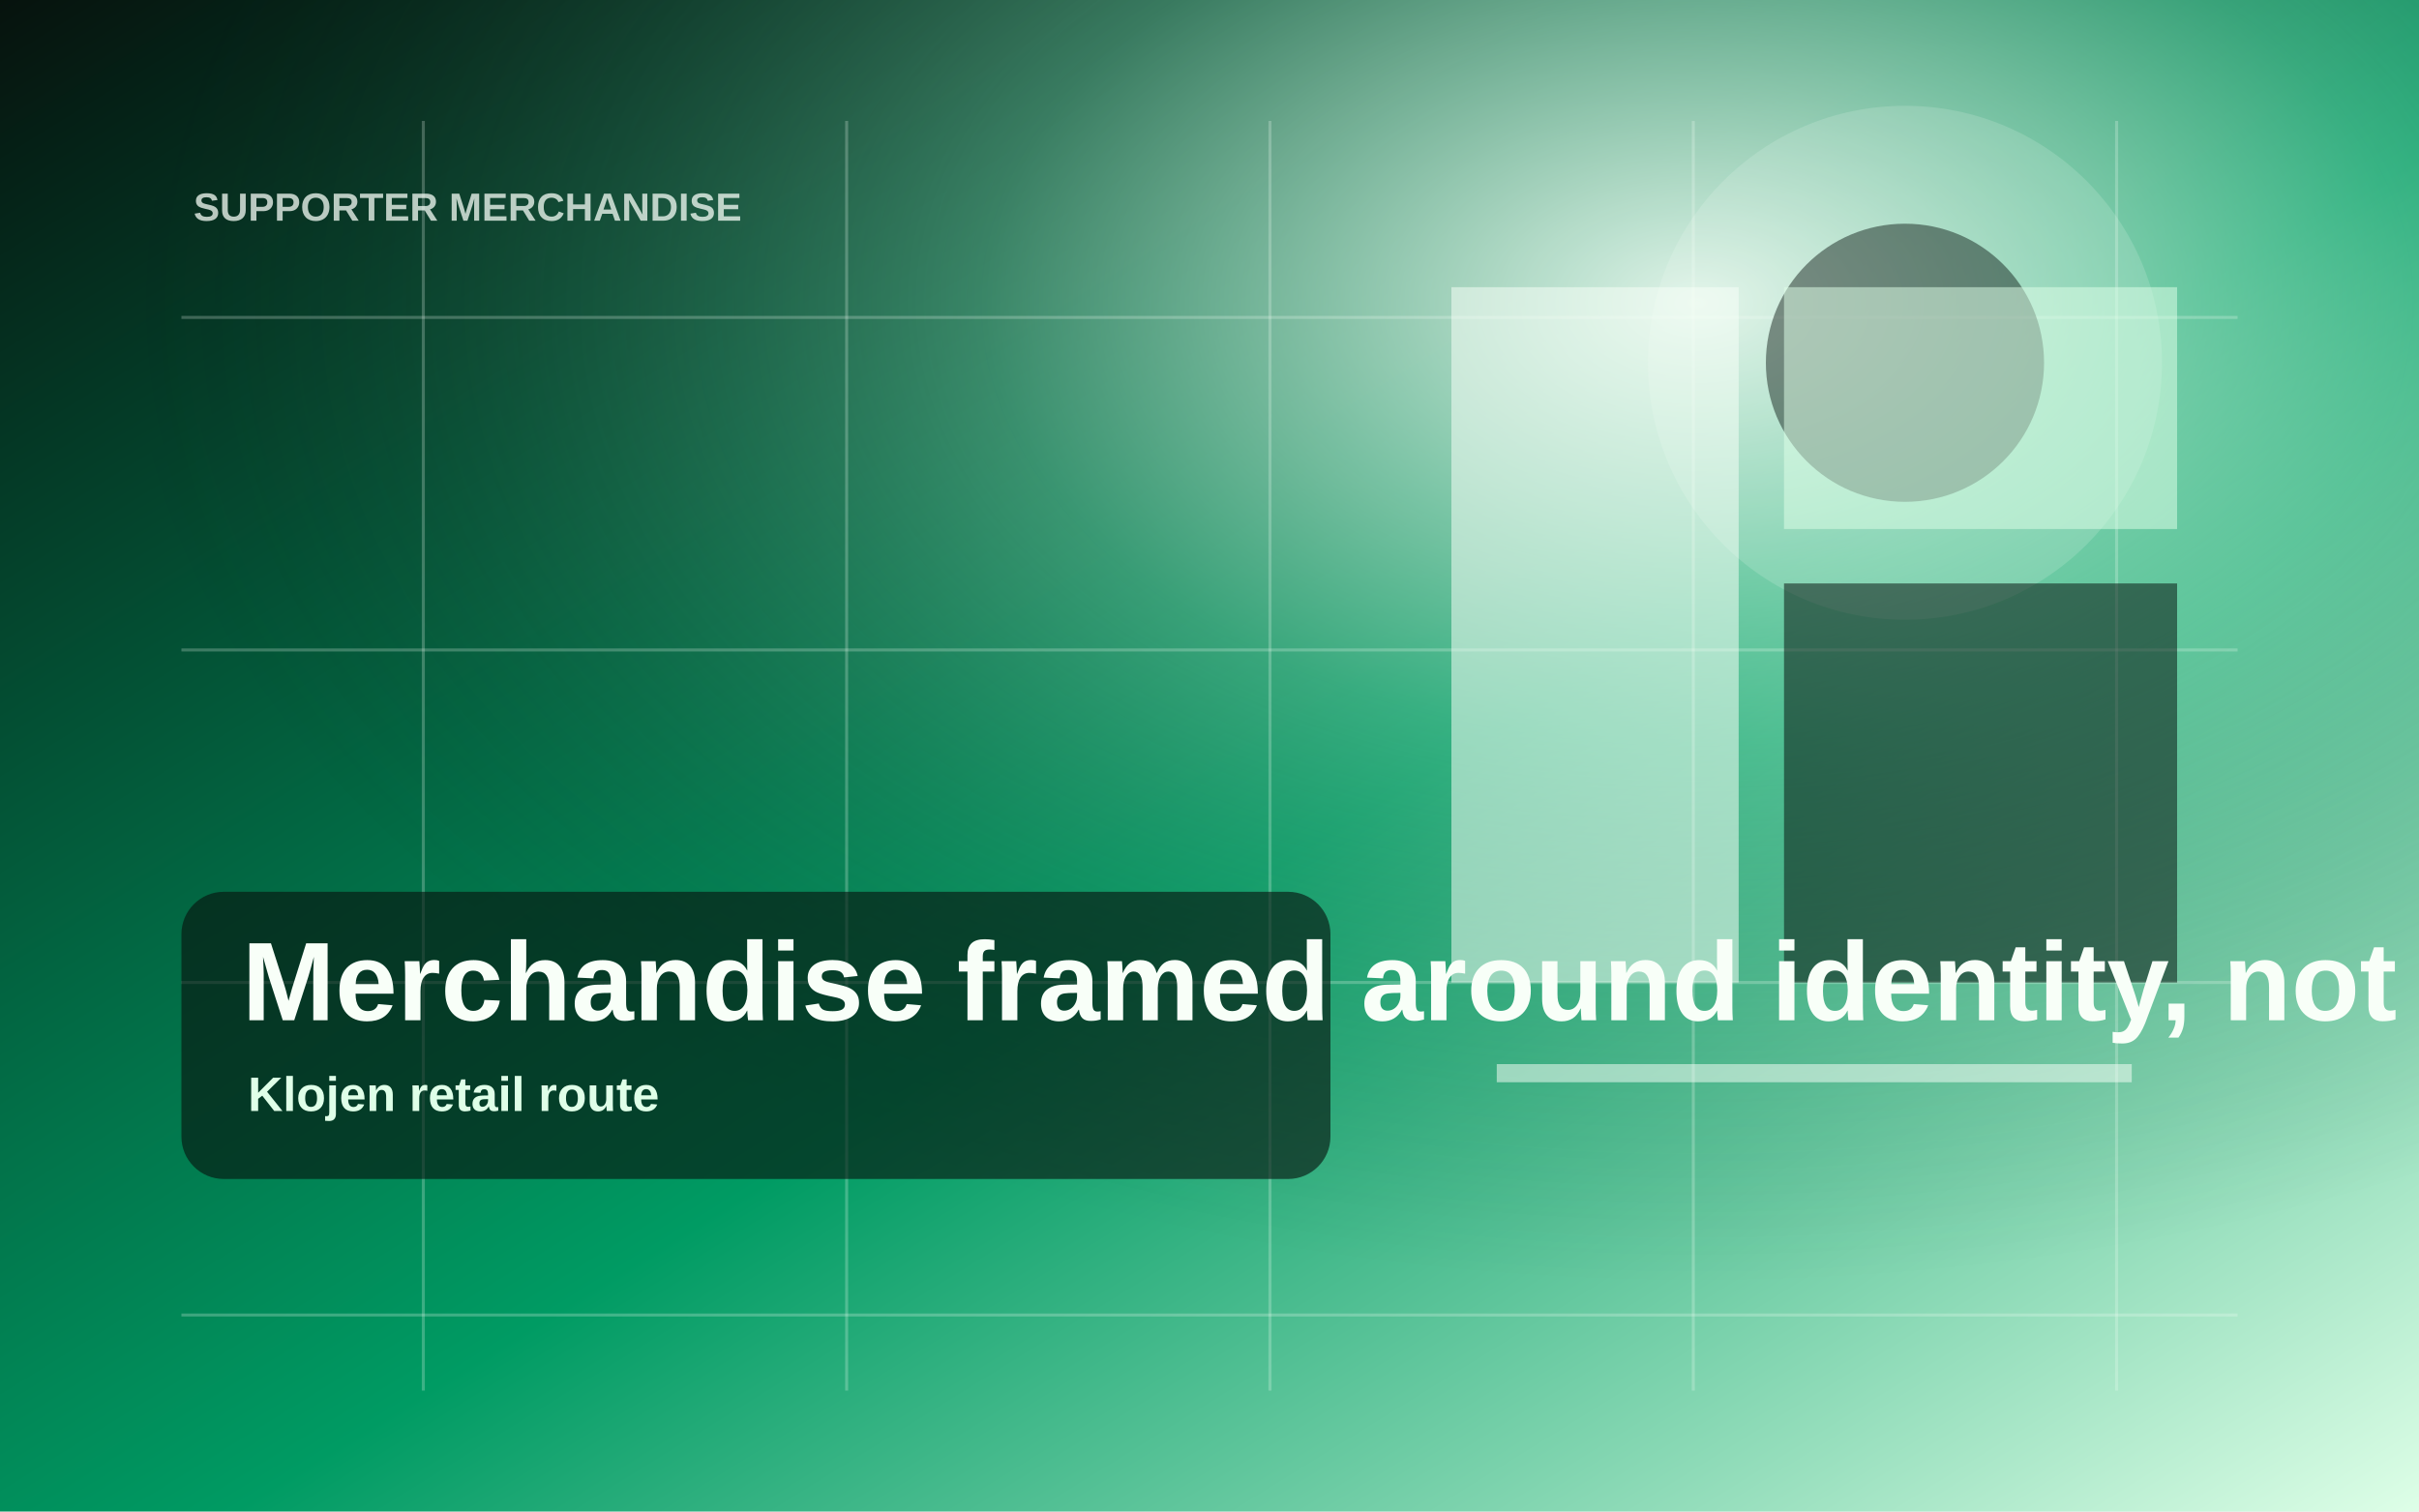
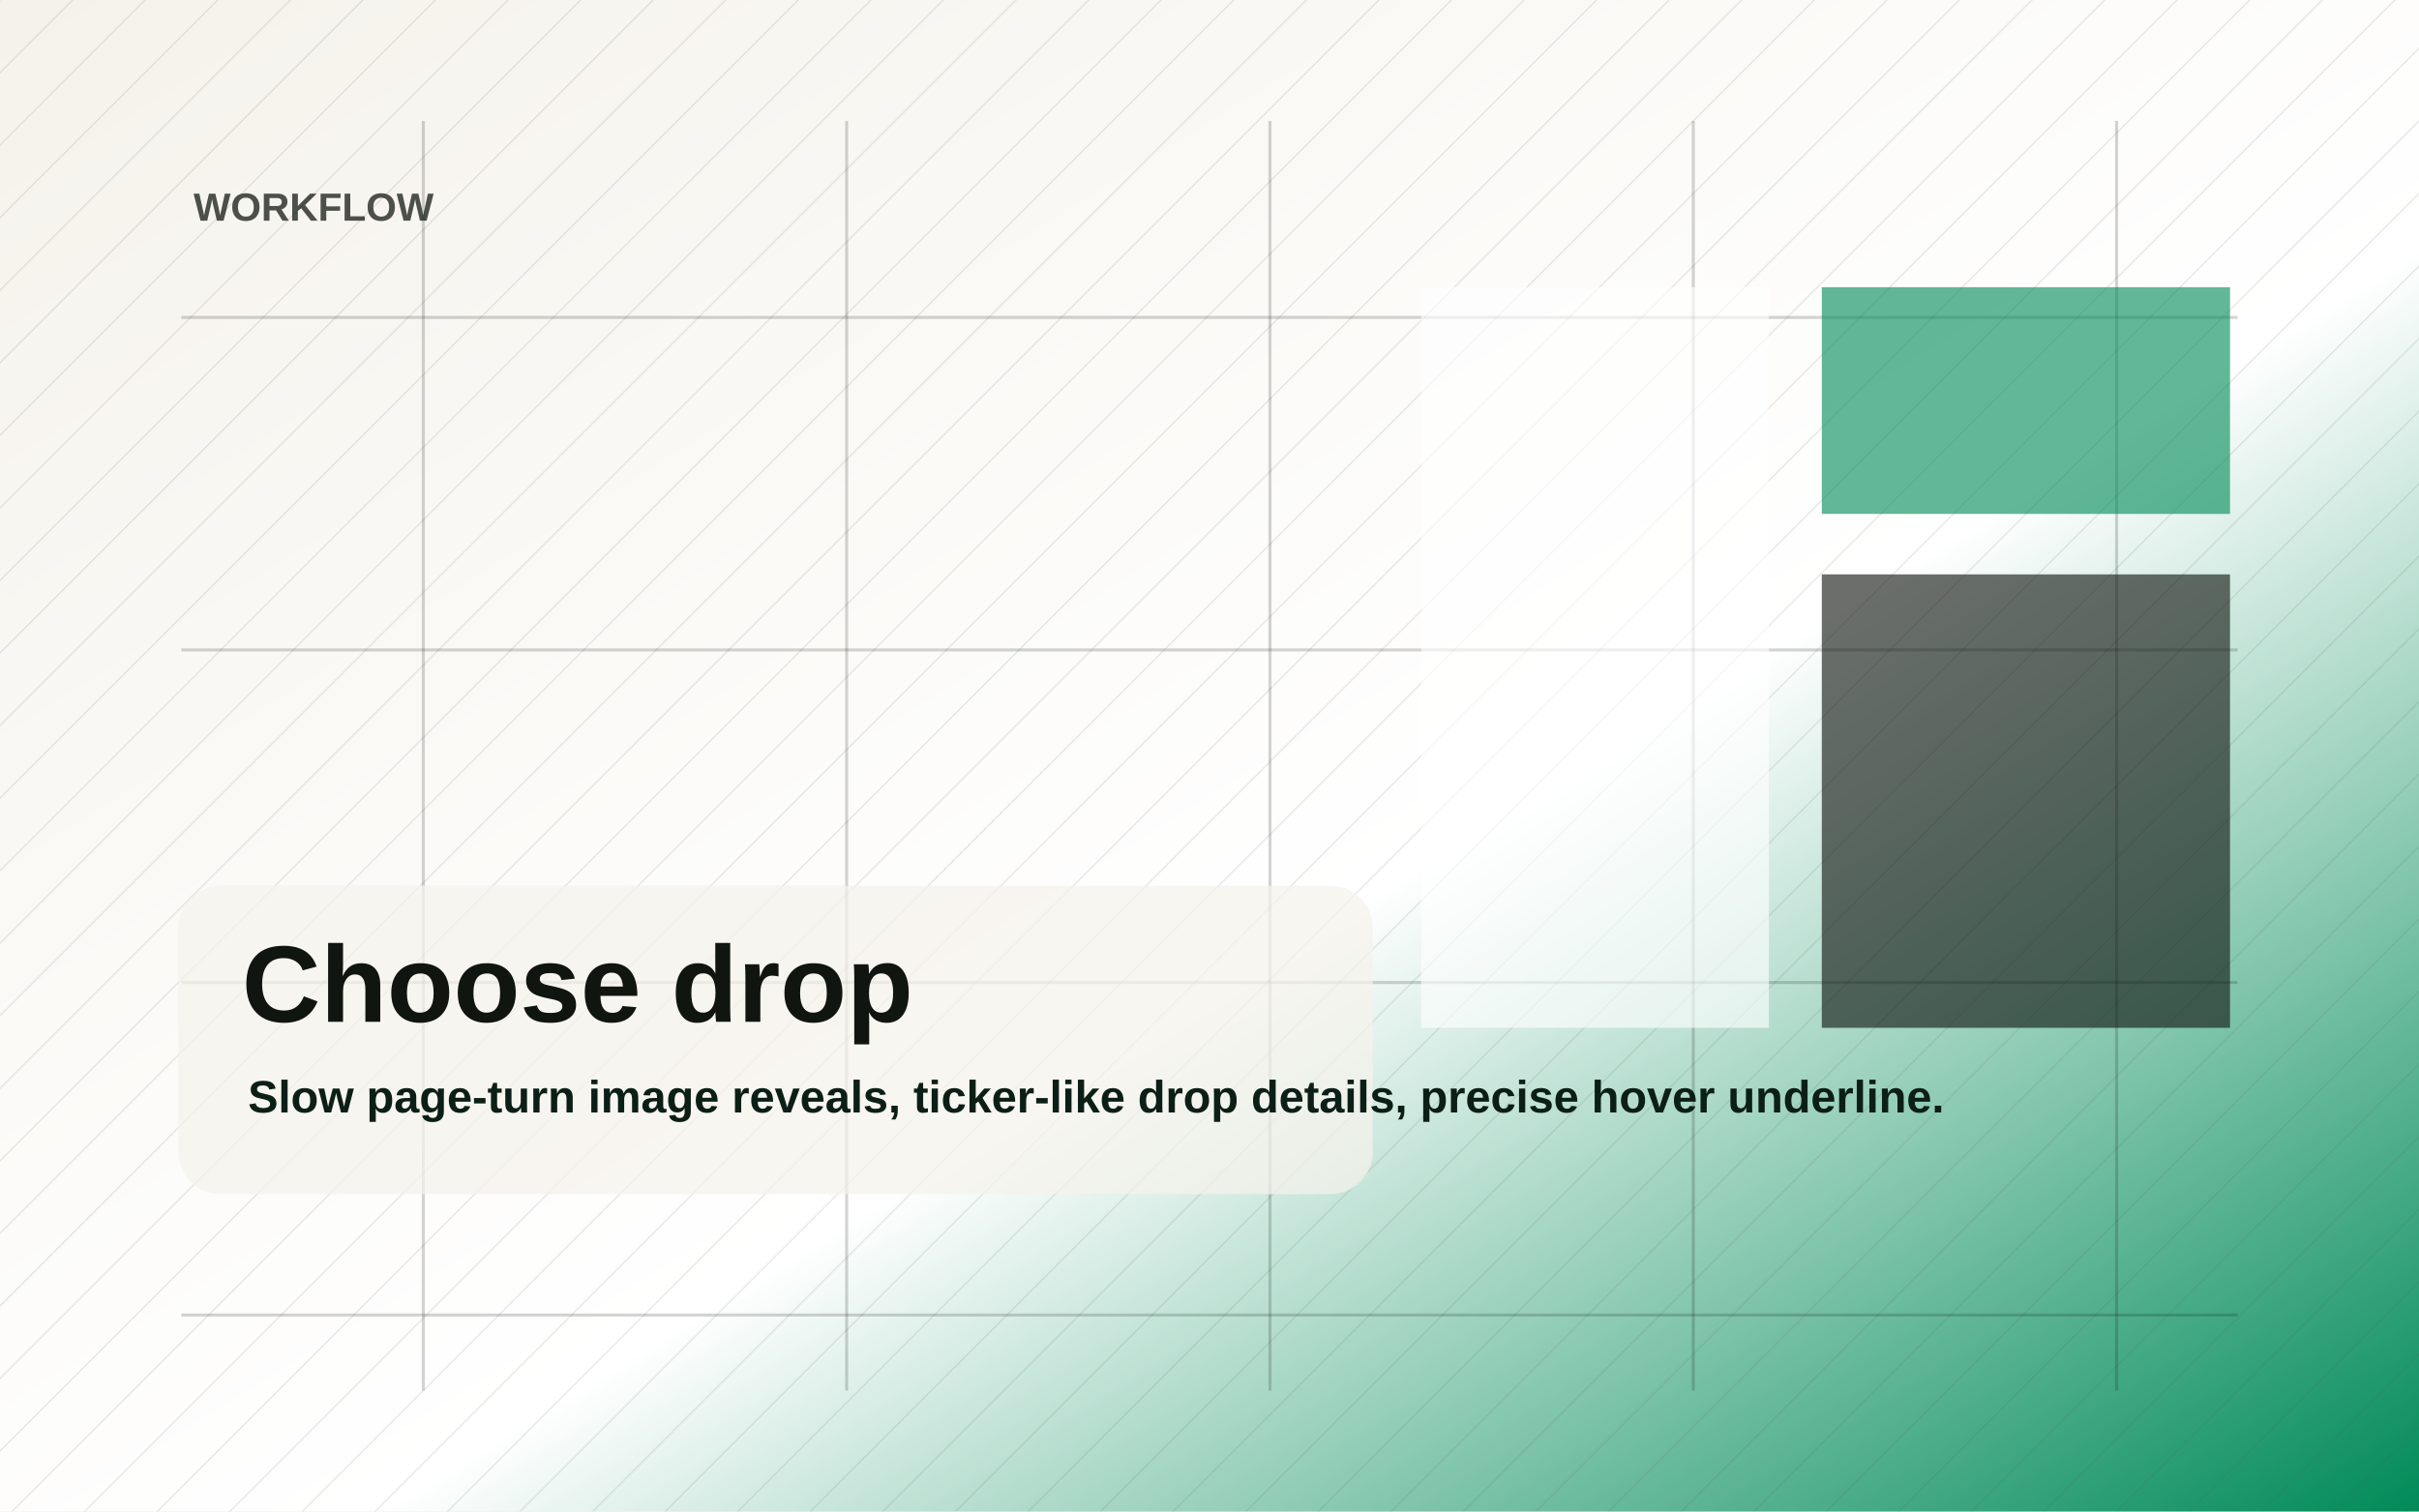
- <svg xmlns="http://www.w3.org/2000/svg" width="1600" height="1000" viewBox="0 0 1600 1000" role="img" aria-label="Merchandise framed around identity, not stock keeping.">
+ <svg xmlns="http://www.w3.org/2000/svg" width="1600" height="1000" viewBox="0 0 1600 1000" role="img" aria-label="Choose drop">
  <defs>
    <linearGradient id="bg" x1="0" x2="1" y1="0" y2="1">
-       <stop offset="0" stop-color="#06120d" />
-       <stop offset="0.55" stop-color="#009b63" />
-       <stop offset="1" stop-color="#dfffe8" />
+       <stop offset="0" stop-color="#f5f2eb" />
+       <stop offset=".58" stop-color="#ffffff" />
+       <stop offset="1" stop-color="#008a58" />
    </linearGradient>
-     <radialGradient id="glow" cx="70%" cy="20%" r="65%">
-       <stop offset="0" stop-color="#f8fff8" stop-opacity=".9" />
-       <stop offset=".45" stop-color="#dfffe8" stop-opacity=".25" />
-       <stop offset="1" stop-color="#06120d" stop-opacity="0" />
-     </radialGradient>
+     <pattern id="grain" width="48" height="48" patternUnits="userSpaceOnUse">
+       <path d="M0 48L48 0M-12 12L12-12M36 60L60 36" stroke="#566359" stroke-opacity=".13" />
+     </pattern>
  </defs>
  <rect width="1600" height="1000" fill="url(#bg)" />
-   <rect width="1600" height="1000" fill="url(#glow)" />
-   <g fill="none" stroke="#f8fff8" stroke-opacity=".24" stroke-width="2">
-     <path d="M120 210 H1480 M120 430 H1480 M120 650 H1480 M120 870 H1480" />
-     <path d="M280 80 V920 M560 80 V920 M840 80 V920 M1120 80 V920 M1400 80 V920" />
+   <rect width="1600" height="1000" fill="url(#grain)" />
+   <g fill="none" stroke="#101510" stroke-opacity=".18" stroke-width="2">
+     <path d="M120 210H1480M120 430H1480M120 650H1480M120 870H1480" />
+     <path d="M280 80V920M560 80V920M840 80V920M1120 80V920M1400 80V920" />
  </g>
-   <circle cx="1260" cy="240" r="170" fill="#f8fff8" opacity=".16" />
-   <circle cx="1260" cy="240" r="92" fill="#06120d" opacity=".45" />
-   <g opacity=".52">
-     <rect x="960" y="190" width="190" height="460" fill="#f8fff8" />
-     <rect x="1180" y="190" width="260" height="160" fill="#dfffe8" />
-     <rect x="1180" y="386" width="260" height="264" fill="#06120d" />
-     <path d="M990 710h420" stroke="#f8fff8" stroke-width="12" />
+   <g opacity=".62">
+     <rect x="940" y="190" width="230" height="490" fill="#ffffff" />
+     <rect x="1205" y="190" width="270" height="150" fill="#008a58" />
+     <rect x="1205" y="380" width="270" height="300" fill="#101510" />
  </g>
-   <rect x="120" y="590" width="760" height="190" rx="28" fill="#06120d" opacity=".62" />
-   <text x="160" y="675" font-family="Arial, Helvetica, sans-serif" font-size="74" font-weight="900" fill="#f8fff8">Merchandise framed around identity, not stock keeping.</text>
-   <text x="164" y="735" font-family="Arial, Helvetica, sans-serif" font-size="32" font-weight="700" fill="#dfffe8">Klojen retail route</text>
-   <text x="128" y="146" font-family="Arial, Helvetica, sans-serif" font-size="26" font-weight="800" fill="#f8fff8" opacity=".74">SUPPORTER MERCHANDISE</text>
+   <rect x="118" y="586" width="790" height="204" rx="28" fill="#f5f2eb" opacity=".72" />
+   <text x="160" y="676" font-family="Arial, Helvetica, sans-serif" font-size="72" font-weight="900" fill="#101510">Choose drop</text>
+   <text x="164" y="736" font-family="Arial, Helvetica, sans-serif" font-size="30" font-weight="700" fill="#0c1f16">Slow page-turn image reveals, ticker-like drop details, precise hover underline.</text>
+   <text x="128" y="146" font-family="Arial, Helvetica, sans-serif" font-size="26" font-weight="800" fill="#101510" opacity=".74">WORKFLOW</text>
</svg>
